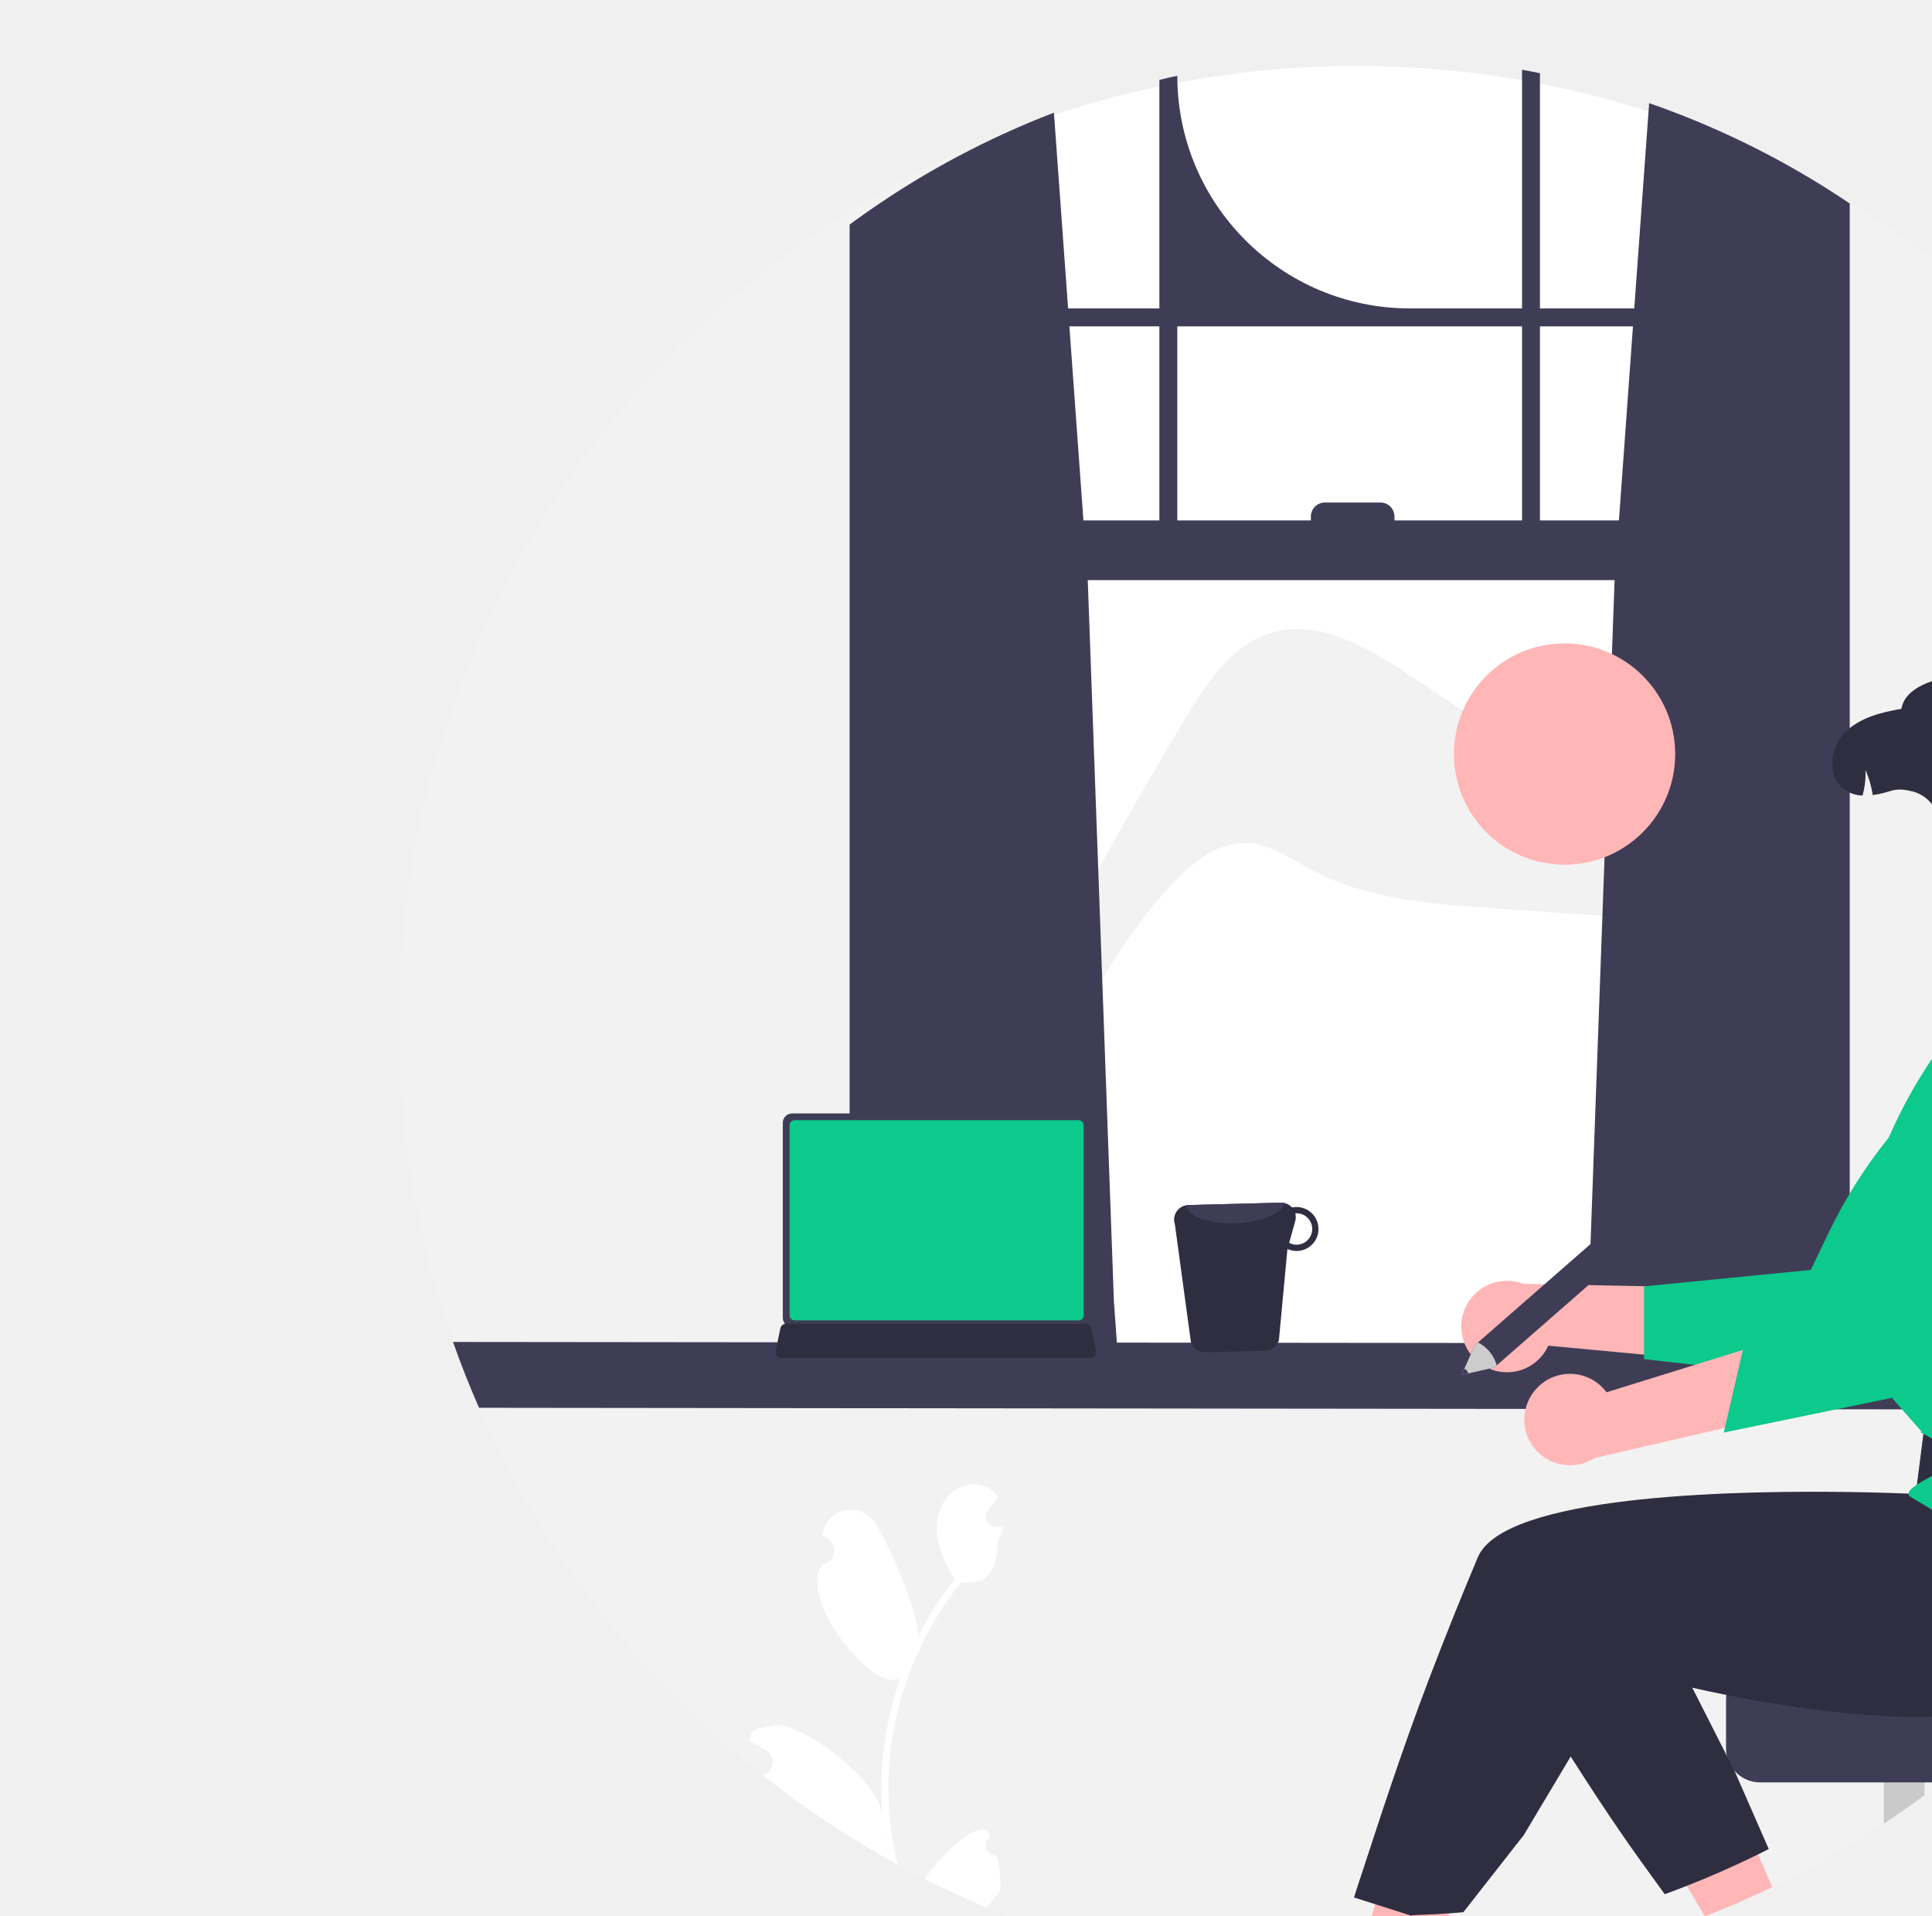
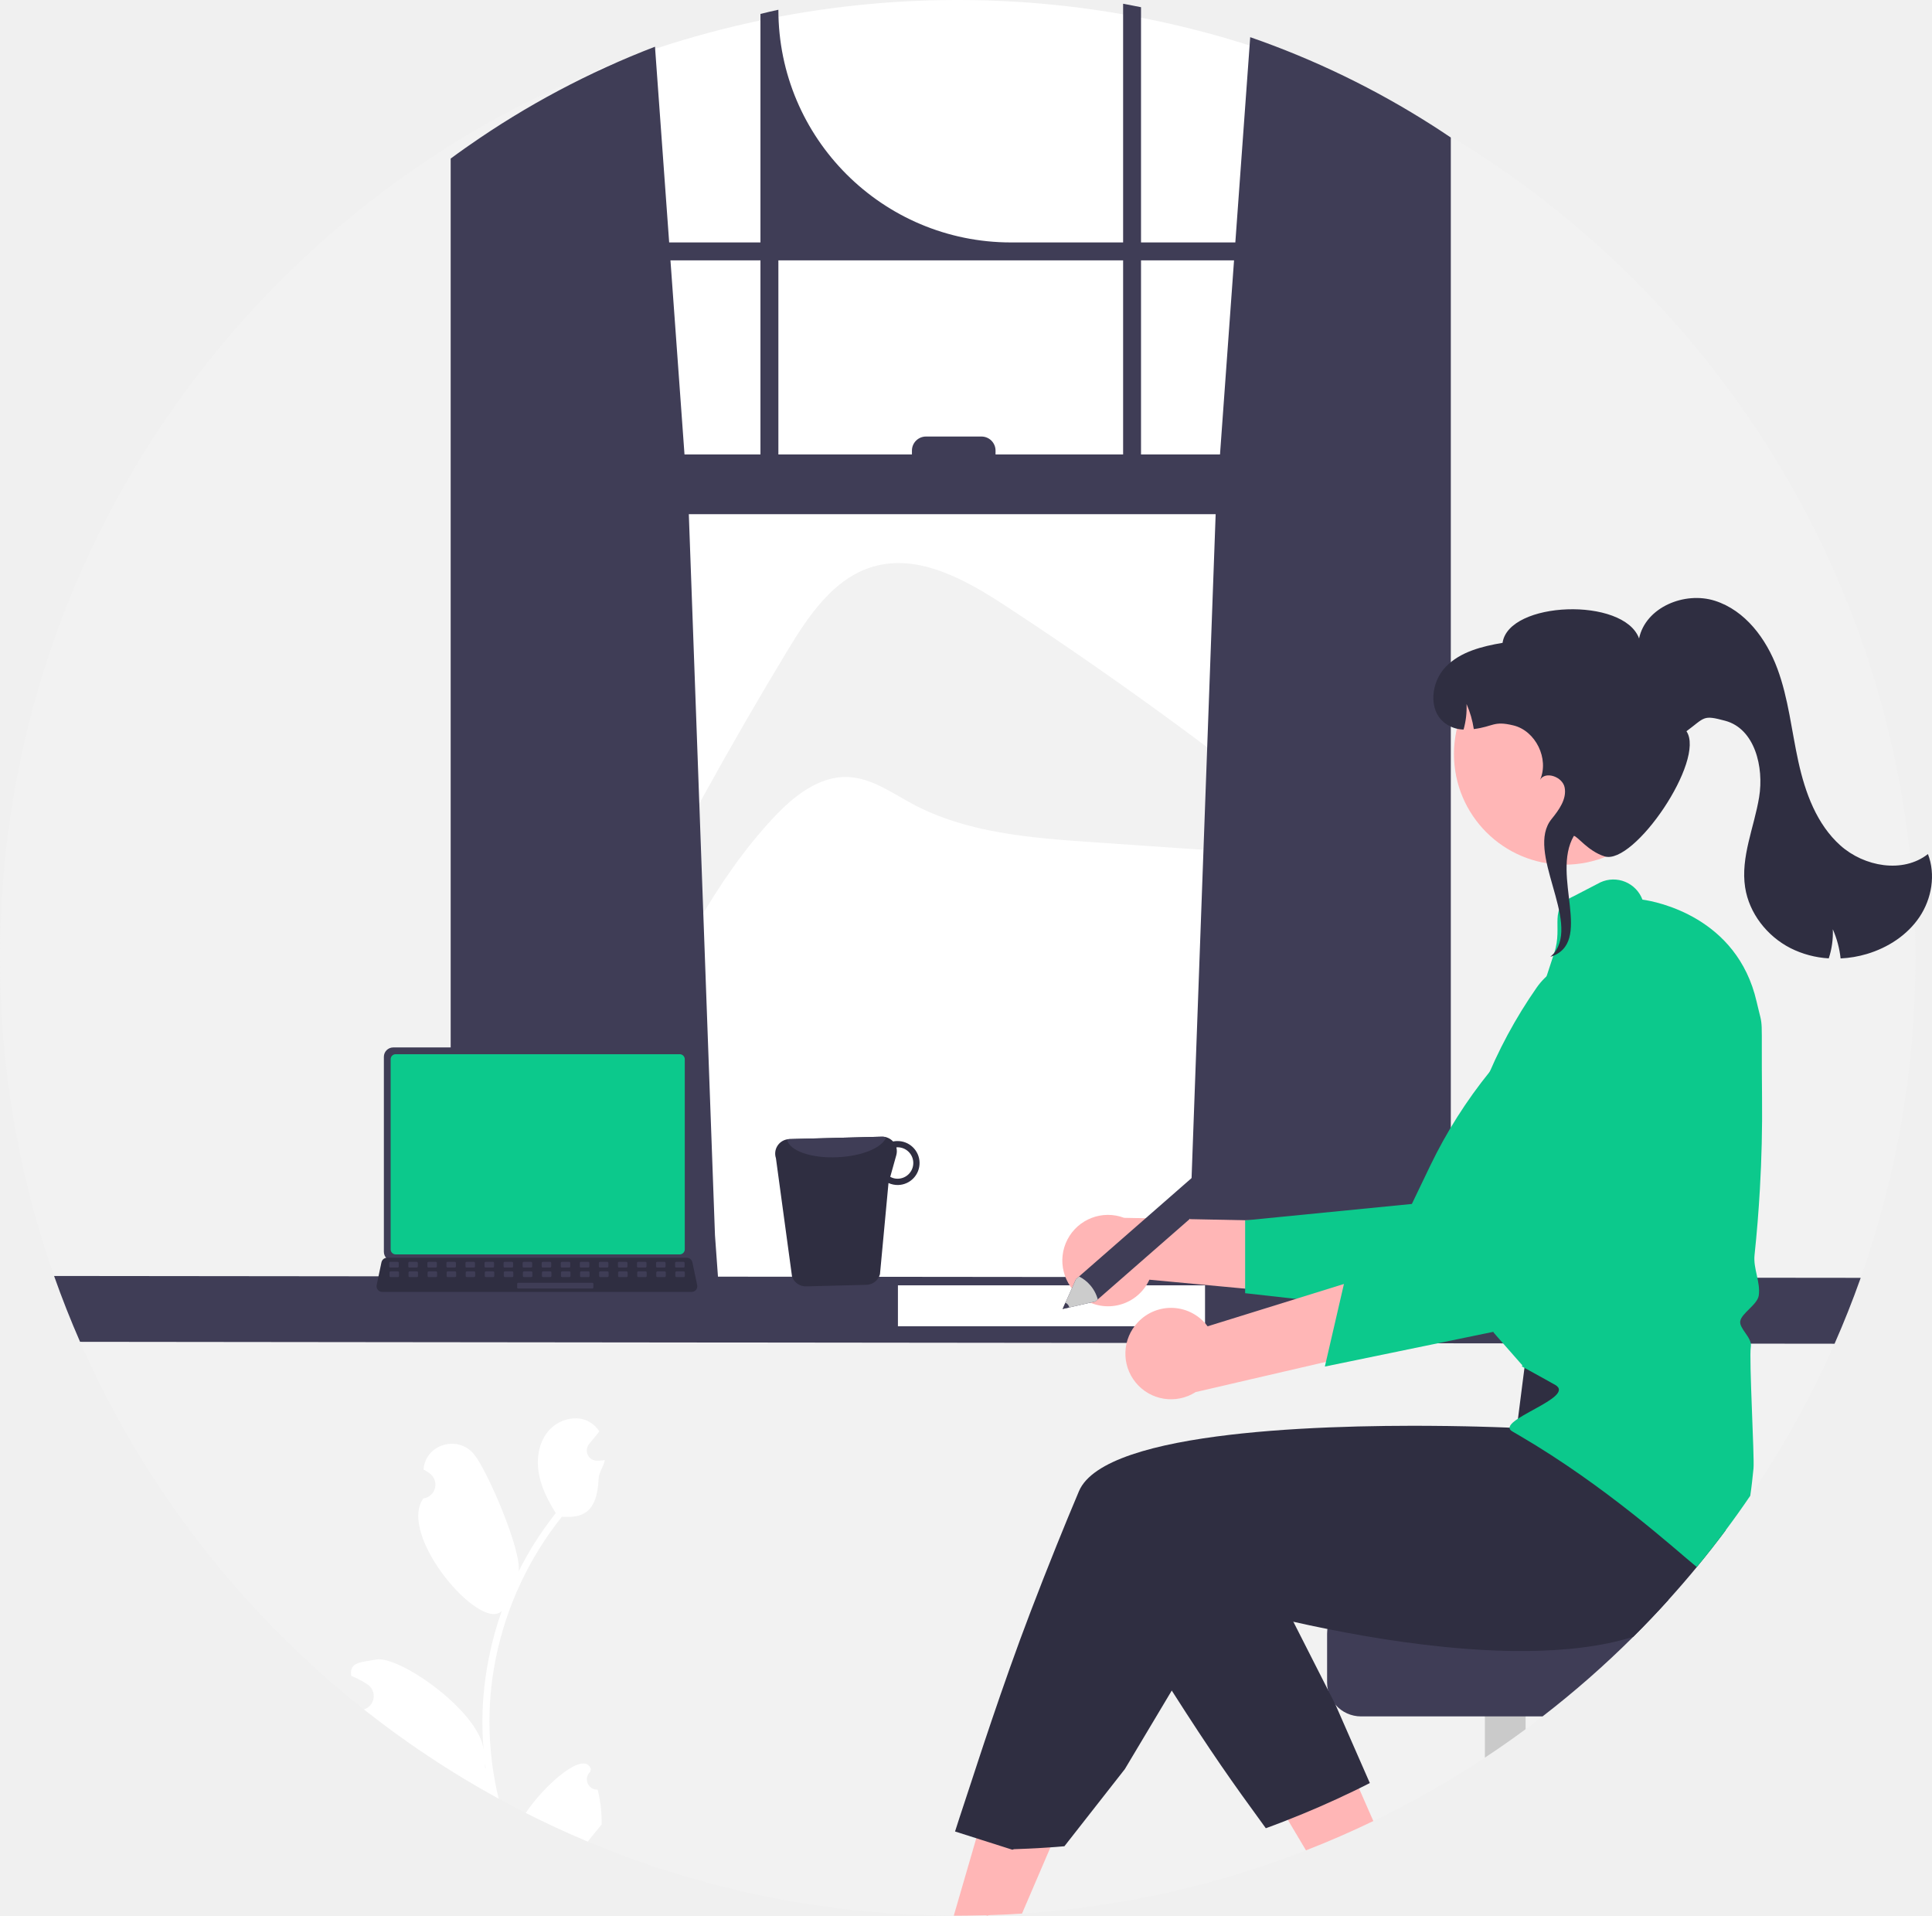
<svg xmlns="http://www.w3.org/2000/svg" width="849.273" height="842.002" data-name="Layer 1" viewBox="0 0 849.273 842.002">
-   <path fill="#f2f2f2" d="M1017.363,449.999a420.161,420.161,0,0,1-24.07,140.65c-.01.03-.02.05-.03.08-.07.21-.14.4-.22.61v.01q-5.115,14.37-11.24,28.26a420.754,420.754,0,0,1-37.06,66.82q-5.22,7.71-10.81,15.17-6.15,8.25-12.69,16.17-6.03,7.305-12.38,14.33-7.545,8.37-15.54,16.31a421.161,421.161,0,0,1-39.88,35q-3.69,2.865-7.46,5.63-8.775,6.48-17.9,12.5a417.437,417.437,0,0,1-41.57,24.16c-2.47,1.26-4.96,2.5-7.46,3.7q-14.505,7.005-29.6,12.89c-2.87,1.13-5.75,2.22-8.66,3.27-.49.19-.98.37-1.48.54a418.305,418.305,0,0,1-107.06,23.38q-3.81.345-7.63.58-4.05.285-8.11.46c-2.14.11-4.27.19-6.42.25-.44.02-.89.04-1.33.04q-4.335.135-8.7.17c-1.23.01-2.46.02-3.7.02-.58,0-1.16,0-1.74-.01q-12.585-.045-24.98-.82c-.17-.01-.34-.03-.51-.03-2.96-.2-5.91-.41-8.85-.67q-15.705-1.32-31.07-3.8-3.54-.555-7.06-1.2-15.285-2.7-30.17-6.51-4.425-1.125-8.8-2.35a416.975,416.975,0,0,1-49.47-17.18q-13.875-5.82-27.23-12.58-6.015-3.045-11.91-6.28c-1.07-.58-2.13-1.17-3.19-1.76q-11.61-6.48-22.74-13.66-9.12-5.865-17.9-12.2c-.72-.5-1.43-1.02-2.14-1.54q-6.735-4.905-13.25-10.06-14.175-11.235-27.34-23.61-9.105-8.55-17.68-17.64a421.7,421.7,0,0,1-79.77-120.33q-6.21-14.175-11.4-28.87a.185.185,0,0,1-.02-.07,420.346,420.346,0,0,1-23.78-139.83c0-176.76,108.94-328.08,263.34-390.48a422.118,422.118,0,0,1,344,12.87C921.743,141.119,1017.363,284.399,1017.363,449.999Z" />
-   <path fill="#fff" d="M782.703,72.389v532.01h-344v-544.88a422.118,422.118,0,0,1,344,12.87Z" />
-   <path fill="#f2f2f2" d="M521.485,314.998c9.332-15.434,20.39-31.913,37.707-36.953,20.055-5.836,40.656,5.758,58.131,17.199A1693.946,1693.946,0,0,1,768.074,406.315l-.053.599q-56.246-3.879-112.492-7.758c-27.092-1.868-55.115-3.994-79.056-16.811-9.085-4.863-17.941-11.36-28.236-11.812-12.79-.562-23.943,8.371-32.707,17.703C463.686,443.443,448.683,527.867,390.52,576.37A1845.847,1845.847,0,0,1,521.485,314.998Z" />
-   <path fill="#3f3d56" d="M807.865,85.958c-.87-.58-1.75-1.13-2.62-1.69a380.241,380.241,0,0,0-80.31-38.93l-6.54,90.22h-41.46v-103.39c-2.61-.54-5.24-1.05-7.87-1.53v104.92H619.795A102.27,102.27,0,0,1,517.525,33.288v-0c-2.64.57-5.26,1.18-7.88,1.83v100.44h-40.13l-6.23-86.03a380.858,380.858,0,0,0-81.94,43.53c-.44.3-.88.61-1.31.91-2.21,1.55-4.39,3.13-6.56,4.73v502.19h118.27l-2.09-28.95-11.5-316.95h231.59l-11.5,316.95-2.09,28.95h116.96v-511.45Q810.505,87.668,807.865,85.958Zm-298.22,142.78h-33.39l-6.17-85.3h39.56Zm159.42,0H612.985v-1.69a6.18,6.18,0,0,0-6.19-6.18h-24.38a6.178,6.178,0,0,0-6.18,6.18v1.69h-58.71v-85.3h151.54Zm7.87,0v-85.3h40.89l-6.17,85.3Z" />
-   <path fill="#3f3d56" d="M993.294,590.647c-.01.03-.02.05-.03.08-.07.21-.14.4-.22.61v.01q-5.115,14.37-11.24,28.26l-771.24-.84q-6.21-14.175-11.4-28.87a.185.185,0,0,1-.02-.07Z" />
-   <path fill="#fff" d="M391.373,770.209q.72-6.345,1.99-12.61a146.201,146.201,0,0,1,28.98-61.94c8.25.46,15.48-.8,16.17-16.78.13-2.84,2.24-5.31,2.7-8.11-.78.11-1.59.17-2.37.22-.25.01-.51.03-.75.04h-.09a4.489,4.489,0,0,1-3.69-7.32c.34-.41.68-.83,1.02-1.25.51-.65,1.04-1.28,1.56-1.92.06-.07.11-.13.17-.2.59-.73,1.18-1.46,1.78-2.19a13.005,13.005,0,0,0-4.26-4.12c-5.95-3.49-14.16-1.07-18.46,4.31-4.31,5.38-5.13,12.94-3.63,19.66,1.28,5.76,4.07,11.04,7.2,16.06-.32.41-.66.81-.98,1.23a147.304,147.304,0,0,0-15.35,24.32c1.22-9.53-13.69-43.93-19.46-51.22-6.93-8.75-21.13-4.93-22.35,6.17-.01.1-.03.21-.04.32.86.48,1.7.99,2.52,1.54a6.149,6.149,0,0,1-2.48,11.19l-.13.02c-11.46,16.37,25.29,58.98,34.5,49.42a145.105,145.105,0,0,0-5.53,19.94,147.475,147.475,0,0,0-2.56,18.09,142.314,142.314,0,0,0,.11,22.99,2.51,2.51,0,0,1-.04-.27c-2.05-16.66-37.12-41.43-47.36-39.37-5.9,1.19-11.71.92-10.81,6.87.01.1.03.19.04.29a39.404,39.404,0,0,1,4.63,2.23c.86.48,1.7,1,2.52,1.54a6.157,6.157,0,0,1-1.57,10.99q6.525,5.145,13.25,10.06c.71.52,1.42,1.04,2.14,1.54q8.775,6.33,17.9,12.2,11.13,7.17,22.74,13.66c1.06.59,2.12,1.18,3.19,1.76a143.529,143.529,0,0,1-4.06-33.81A139.723,139.723,0,0,1,391.373,770.209Zm5.47-35.73.02-.03a.076.076,0,0,1-.02.05Zm-7.97,71.91-.31-.69c.01-.51.01-1.01,0-1.53,0-.14-.03-.28-.03-.42.12.89.22,1.78.35,2.67Zm45.93,1.36c.11-.46.2-.78.31-1.24-.04-.1-.08-.2-.12-.29-3.33-7.93-20.91,8.06-28.51,19.63q13.35,6.75,27.23,12.58c.62-.78,1.26-1.55,1.89-2.33.06-.07.11-.13.16-.2,1.36-1.68,2.73-3.34,4.08-5.02.01-.33.01-.66.01-.98a60.25,60.25,0,0,0-1.76-14.29A4.536,4.536,0,0,1,434.803,807.749Z" />
-   <path fill="#ffb6b6" d="M651.121,599.624a19.952,19.952,0,0,0,29.487-8.157l70.595,6.603-17.331-32.514L669.49,564.271a20.06,20.06,0,0,0-18.369,35.353Z" />
-   <path fill="#0cc98c" d="M722.703,597.399l97.69,10.952.337-.431c.644-.823,64.566-82.646,75.305-102.124a58.89,58.89,0,0,0,6.82-38.571l-.073-.324-.254-.215a29.885,29.885,0,0,0-37.369-.819,211.683,211.683,0,0,0-61.088,75.483l-8.08,16.821-73.288,7.228Z" />
-   <path fill="#ffb6b6" d="M643.446,826.241l-18.82,43.82q-4.05.285-8.11.46c-2.14.11-4.27.19-6.42.25l-.73.23-.6-.19q-4.335.135-8.7.17c-1.23.01-2.46.02-3.7.02-.58,0-1.16,0-1.74-.01l1.25-4.28,1.47-5.07,5.84-20.08,8.43-28.99,12.54,5.38Z" />
-   <path fill="#ffb6b6" d="M779.056,829.401q-14.505,7.005-29.6,12.89l-9.84-16.55,31.72-13.93Z" />
-   <path fill="#cacaca" d="M845.986,754.181v34.86q-8.775,6.48-17.9,12.5v-47.36Z" />
-   <path fill="#3f3d56" d="M908.866,732.101q-7.545,8.37-15.54,16.31a421.168,421.168,0,0,1-39.88,35h-79.8a14.879,14.879,0,0,1-11.19-5.07l-.01-.03a14.727,14.727,0,0,1-3.36-6.6l-.01-.02a15.302,15.302,0,0,1-.34-3.2v-21.47a14.93,14.93,0,0,1,14.91-14.92Z" />
-   <path fill="#2f2e41" d="M941.746,648.301l-8.65,37.06a77.902,77.902,0,0,1,.84,16.24q-6.15,8.25-12.69,16.17-6.03,7.305-12.38,14.33-7.545,8.37-15.54,16.31c-13.88,4.36-30.24,6.14-47.34,6.26-5.9.05-11.89-.11-17.9-.43-24.37-1.28-49.02-5.19-69.21-9.25-5.34-1.06-10.36-2.14-14.98-3.19-8.75-1.97-16.07-3.81-21.37-5.21-5.97-1.56-9.37-2.57-9.37-2.57l-22.71,38.03-20.62,34.52-26.57,33.91q-3.81.345-7.63.58-4.05.285-8.11.46c-2.14.11-4.27.19-6.42.25l-.73.23-.6-.19-9.64-3.07-3.25-1.03-11.69-3.72s2.61-8.22,7.18-21.93c1.68-5.03,13.58-42.22,26.03-74.69,3.69-9.64,7.51-19.42,11.44-29.15,3.22-7.99,6.5-15.95,9.82-23.8,5.77-13.61,33.65-20.95,66.48-24.8,1.67-.19,3.35-.38,5.04-.56,16.73-1.76,34.48-2.67,51.08-3.09,8.31-.21,16.33-.29,23.79-.3q3.615,0,7.03.02h.01c6.15.03,11.81.12,16.79.22.97.02,1.91.05,2.83.07h.01c.62.01,1.23.03,1.83.04,10.89.28,17.57.62,17.57.62l2.59-20.32.53-4.1.5-3.9v-.01l.06-.49.41-.01,7.2-.14,60.52-1.18,25.778-1.092Z" />
-   <path fill="#2f2e41" d="M777.516,812.701c-2.47,1.26-4.96,2.5-7.46,3.7q-14.505,7.005-29.6,12.89c-2.87,1.13-5.75,2.22-8.66,3.27-.32-.45-.65-.9-.98-1.35-13.88-19.05-22.52-31.19-40.37-59.16-7.47-11.7-14.98-23.9-22.27-36.36l52.78-24.64,5.92-2.76,17.02,33.51,15.18,29.89,3.38,6.65Z" />
+   <path fill="#f2f2f2" d="M1017.363,449.999a420.161,420.161,0,0,1-24.07,140.65c-.01.03-.02.05-.03.08-.07.21-.14.4-.22.61v.01q-5.115,14.37-11.24,28.26a420.754,420.754,0,0,1-37.06,66.82q-5.22,7.71-10.81,15.17-6.15,8.25-12.69,16.17-6.03,7.305-12.38,14.33-7.545,8.37-15.54,16.31a421.161,421.161,0,0,1-39.88,35q-3.69,2.865-7.46,5.63-8.775,6.48-17.9,12.5a417.437,417.437,0,0,1-41.57,24.16c-2.47,1.26-4.96,2.5-7.46,3.7q-14.505,7.005-29.6,12.89c-2.87,1.13-5.75,2.22-8.66,3.27-.49.19-.98.37-1.48.54a418.305,418.305,0,0,1-107.06,23.38q-3.81.345-7.63.58-4.05.285-8.11.46c-2.14.11-4.27.19-6.42.25-.44.02-.89.04-1.33.04q-4.335.135-8.7.17c-1.23.01-2.46.02-3.7.02-.58,0-1.16,0-1.74-.01q-12.585-.045-24.98-.82c-.17-.01-.34-.03-.51-.03-2.96-.2-5.91-.41-8.85-.67q-15.705-1.32-31.07-3.8-3.54-.555-7.06-1.2-15.285-2.7-30.17-6.51-4.425-1.125-8.8-2.35a416.975,416.975,0,0,1-49.47-17.18q-13.875-5.82-27.23-12.58-6.015-3.045-11.91-6.28c-1.07-.58-2.13-1.17-3.19-1.76q-11.61-6.48-22.74-13.66-9.12-5.865-17.9-12.2c-.72-.5-1.43-1.02-2.14-1.54q-6.735-4.905-13.25-10.06-14.175-11.235-27.34-23.61-9.105-8.55-17.68-17.64a421.7,421.7,0,0,1-79.77-120.33q-6.21-14.175-11.4-28.87a.185.185,0,0,1-.02-.07,420.346,420.346,0,0,1-23.78-139.83c0-176.76,108.94-328.08,263.34-390.48a422.118,422.118,0,0,1,344,12.87C921.743,141.119,1017.363,284.399,1017.363,449.999Z" transform="translate(-175.3633 -28.9988)" />
+   <path fill="#fff" d="M782.703,72.389v532.01h-344v-544.88a422.118,422.118,0,0,1,344,12.87Z" transform="translate(-175.3633 -28.9988)" />
+   <path fill="#f2f2f2" d="M521.485,314.998c9.332-15.434,20.39-31.913,37.707-36.953,20.055-5.836,40.656,5.758,58.131,17.199A1693.946,1693.946,0,0,1,768.074,406.315l-.053.599q-56.246-3.879-112.492-7.758c-27.092-1.868-55.115-3.994-79.056-16.811-9.085-4.863-17.941-11.36-28.236-11.812-12.79-.562-23.943,8.371-32.707,17.703C463.686,443.443,448.683,527.867,390.52,576.37A1845.847,1845.847,0,0,1,521.485,314.998Z" transform="translate(-175.3633 -28.9988)" />
+   <path fill="#3f3d56" d="M807.865,85.958c-.87-.58-1.75-1.13-2.62-1.69a380.241,380.241,0,0,0-80.31-38.93l-6.54,90.22h-41.46v-103.39c-2.61-.54-5.24-1.05-7.87-1.53v104.92H619.795A102.27,102.27,0,0,1,517.525,33.288v-0c-2.64.57-5.26,1.18-7.88,1.83v100.44h-40.13l-6.23-86.03a380.858,380.858,0,0,0-81.94,43.53c-.44.3-.88.61-1.31.91-2.21,1.55-4.39,3.13-6.56,4.73v502.19h118.27l-2.09-28.95-11.5-316.95h231.59l-11.5,316.95-2.09,28.95h116.96v-511.45Q810.505,87.668,807.865,85.958Zm-298.22,142.78h-33.39l-6.17-85.3h39.56Zm159.42,0H612.985v-1.69a6.18,6.18,0,0,0-6.19-6.18h-24.38a6.178,6.178,0,0,0-6.18,6.18v1.69h-58.71v-85.3h151.54Zm7.87,0v-85.3h40.89l-6.17,85.3Z" transform="translate(-175.3633 -28.9988)" />
+   <path fill="#3f3d56" d="M993.294,590.647c-.01.03-.02.05-.03.08-.07.21-.14.4-.22.61v.01q-5.115,14.37-11.24,28.26l-771.24-.84q-6.21-14.175-11.4-28.87a.185.185,0,0,1-.02-.07Z" transform="translate(-175.3633 -28.9988)" />
+   <rect width="135" height="18" x="394.711" y="564.938" fill="#fff" />
+   <path fill="#fff" d="M391.373,770.209q.72-6.345,1.99-12.61a146.201,146.201,0,0,1,28.98-61.94c8.25.46,15.48-.8,16.17-16.78.13-2.84,2.24-5.31,2.7-8.11-.78.11-1.59.17-2.37.22-.25.01-.51.03-.75.04h-.09a4.489,4.489,0,0,1-3.69-7.32c.34-.41.68-.83,1.02-1.25.51-.65,1.04-1.28,1.56-1.92.06-.07.11-.13.17-.2.59-.73,1.18-1.46,1.78-2.19a13.005,13.005,0,0,0-4.26-4.12c-5.95-3.49-14.16-1.07-18.46,4.31-4.31,5.38-5.13,12.94-3.63,19.66,1.28,5.76,4.07,11.04,7.2,16.06-.32.41-.66.81-.98,1.23a147.304,147.304,0,0,0-15.35,24.32c1.22-9.53-13.69-43.93-19.46-51.22-6.93-8.75-21.13-4.93-22.35,6.17-.01.1-.03.21-.04.32.86.48,1.7.99,2.52,1.54a6.149,6.149,0,0,1-2.48,11.19l-.13.02c-11.46,16.37,25.29,58.98,34.5,49.42a145.105,145.105,0,0,0-5.53,19.94,147.475,147.475,0,0,0-2.56,18.09,142.314,142.314,0,0,0,.11,22.99,2.51,2.51,0,0,1-.04-.27c-2.05-16.66-37.12-41.43-47.36-39.37-5.9,1.19-11.71.92-10.81,6.87.01.1.03.19.04.29a39.404,39.404,0,0,1,4.63,2.23c.86.48,1.7,1,2.52,1.54a6.157,6.157,0,0,1-1.57,10.99q6.525,5.145,13.25,10.06c.71.52,1.42,1.04,2.14,1.54q8.775,6.33,17.9,12.2,11.13,7.17,22.74,13.66c1.06.59,2.12,1.18,3.19,1.76a143.529,143.529,0,0,1-4.06-33.81A139.723,139.723,0,0,1,391.373,770.209Zm5.47-35.73.02-.03a.076.076,0,0,1-.02.05Zm-7.97,71.91-.31-.69c.01-.51.01-1.01,0-1.53,0-.14-.03-.28-.03-.42.12.89.22,1.78.35,2.67Zm45.93,1.36c.11-.46.2-.78.31-1.24-.04-.1-.08-.2-.12-.29-3.33-7.93-20.91,8.06-28.51,19.63q13.35,6.75,27.23,12.58c.62-.78,1.26-1.55,1.89-2.33.06-.07.11-.13.16-.2,1.36-1.68,2.73-3.34,4.08-5.02.01-.33.01-.66.01-.98a60.25,60.25,0,0,0-1.76-14.29A4.536,4.536,0,0,1,434.803,807.749Z" transform="translate(-175.3633 -28.9988)" />
+   <path fill="#ffb6b6" d="M651.121,599.624a19.952,19.952,0,0,0,29.487-8.157l70.595,6.603-17.331-32.514L669.49,564.271a20.06,20.06,0,0,0-18.369,35.353Z" transform="translate(-175.3633 -28.9988)" />
+   <path fill="#0cc98c" d="M722.703,597.399l97.69,10.952.337-.431c.644-.823,64.566-82.646,75.305-102.124a58.89,58.89,0,0,0,6.82-38.571l-.073-.324-.254-.215a29.885,29.885,0,0,0-37.369-.819,211.683,211.683,0,0,0-61.088,75.483l-8.08,16.821-73.288,7.228Z" transform="translate(-175.3633 -28.9988)" />
+   <path fill="#ffb6b6" d="M643.446,826.241l-18.82,43.82q-4.05.285-8.11.46c-2.14.11-4.27.19-6.42.25l-.73.23-.6-.19q-4.335.135-8.7.17c-1.23.01-2.46.02-3.7.02-.58,0-1.16,0-1.74-.01l1.25-4.28,1.47-5.07,5.84-20.08,8.43-28.99,12.54,5.38Z" transform="translate(-175.3633 -28.9988)" />
+   <path fill="#ffb6b6" d="M779.056,829.401q-14.505,7.005-29.6,12.89l-9.84-16.55,31.72-13.93Z" transform="translate(-175.3633 -28.9988)" />
+   <path fill="#cacaca" d="M845.986,754.181v34.86q-8.775,6.48-17.9,12.5v-47.36Z" transform="translate(-175.3633 -28.9988)" />
+   <path fill="#3f3d56" d="M908.866,732.101q-7.545,8.37-15.54,16.31a421.168,421.168,0,0,1-39.88,35h-79.8a14.879,14.879,0,0,1-11.19-5.07l-.01-.03a14.727,14.727,0,0,1-3.36-6.6l-.01-.02a15.302,15.302,0,0,1-.34-3.2v-21.47a14.93,14.93,0,0,1,14.91-14.92Z" transform="translate(-175.3633 -28.9988)" />
+   <path fill="#2f2e41" d="M941.746,648.301l-8.65,37.06a77.902,77.902,0,0,1,.84,16.24q-6.15,8.25-12.69,16.17-6.03,7.305-12.38,14.33-7.545,8.37-15.54,16.31c-13.88,4.36-30.24,6.14-47.34,6.26-5.9.05-11.89-.11-17.9-.43-24.37-1.28-49.02-5.19-69.21-9.25-5.34-1.06-10.36-2.14-14.98-3.19-8.75-1.97-16.07-3.81-21.37-5.21-5.97-1.56-9.37-2.57-9.37-2.57l-22.71,38.03-20.62,34.52-26.57,33.91q-3.81.345-7.63.58-4.05.285-8.11.46c-2.14.11-4.27.19-6.42.25l-.73.23-.6-.19-9.64-3.07-3.25-1.03-11.69-3.72s2.61-8.22,7.18-21.93c1.68-5.03,13.58-42.22,26.03-74.69,3.69-9.64,7.51-19.42,11.44-29.15,3.22-7.99,6.5-15.95,9.82-23.8,5.77-13.61,33.65-20.95,66.48-24.8,1.67-.19,3.35-.38,5.04-.56,16.73-1.76,34.48-2.67,51.08-3.09,8.31-.21,16.33-.29,23.79-.3q3.615,0,7.03.02h.01c6.15.03,11.81.12,16.79.22.97.02,1.91.05,2.83.07h.01c.62.01,1.23.03,1.83.04,10.89.28,17.57.62,17.57.62l2.59-20.32.53-4.1.5-3.9v-.01l.06-.49.41-.01,7.2-.14,60.52-1.18,25.778-1.092Z" transform="translate(-175.3633 -28.9988)" />
+   <path fill="#2f2e41" d="M777.516,812.701c-2.47,1.26-4.96,2.5-7.46,3.7q-14.505,7.005-29.6,12.89c-2.87,1.13-5.75,2.22-8.66,3.27-.32-.45-.65-.9-.98-1.35-13.88-19.05-22.52-31.19-40.37-59.16-7.47-11.7-14.98-23.9-22.27-36.36l52.78-24.64,5.92-2.76,17.02,33.51,15.18,29.89,3.38,6.65Z" transform="translate(-175.3633 -28.9988)" />
  <circle cx="687.764" cy="331.428" r="48.625" fill="#ffb6b6" />
-   <path fill="#0cc98c" d="M949.926,511.571c-.4-40.16.78-28.53-2.4-42.36-8.54-37.18-43.99-43.96-50.17-44.8a13.645,13.645,0,0,0-18.45-7.61l-11.831,6.135c-11.47,5.25-4.509,12.835-8.469,24.805l-4.16,12.7-34.09,94.23,6.9,35.85.01.02,4.65,24.15,13.788,15.708-.258-2.508-.31.48-.01.01-.8,1.19c1.11.61,2.21,1.21,3.29,1.81q4.2,2.31,8.19,4.53c.64.36,1.27.71,1.9,1.07h.01c.4.22.8.44,1.19.66,9.98,5.58-26.96,15.74-18.75,20.51,1.14.66,2.27,1.32,3.38,1.97,37.8,22.11,67.96,49.65,77.71,57.65q6.54-7.92,12.69-16.17,5.58-7.455,10.81-15.17c.61-4.02,1.02-8.04,1.42-11.98.48-4.74-2.02-48.65-1.18-53.48.37-2.14-1.05-4.17-2.42-6.13-1.27-1.83-2.47-3.55-2.22-5.17.26-1.67,2.1-3.49,3.89-5.26,1.95-1.94,3.97-3.94,4.26-6.05.8-5.88-2.49-11.78-1.87-17.7q1.53-14.445,2.35-28.98Q950.131,531.611,949.926,511.571Z" />
-   <path fill="#ffb6b6" d="M675.661,610.061a19.952,19.952,0,0,1,30.535,1.895l67.712-21.031-10.247,35.391-62.729,14.546a20.06,20.06,0,0,1-25.271-30.801Z" />
-   <path fill="#0cc98c" d="M757.751,629.64l125.682-25.912-32.618,8.079c.37-.978,37.029-98.122,41.482-119.914a58.89,58.89,0,0,0-4.974-38.852l-.166-.288-.307-.13a29.885,29.885,0,0,0-35.918,10.344,211.683,211.683,0,0,0-35.842,90.249l-2.705,18.464-44.312,13.256Z" />
-   <path fill="#2f2e41" d="M523.526,590.069a6.416,6.416,0,0,0,6.183,4.331l26.492-.682a6.328,6.328,0,0,0,5.981-4.657l3.749-40.087a9.794,9.794,0,0,0,4.238.871,9.661,9.661,0,0,0-.485-19.317,8.185,8.185,0,0,0-1.736.181,6.548,6.548,0,0,0-4.874-2.103l-40.751,1.052a5.853,5.853,0,0,0-1.005.125,6.365,6.365,0,0,0-4.873,8.265ZM566.699,546.252l2.668-9.553a6.506,6.506,0,0,0,.02-3.375c.129-0.0.244-.062.373-.062a6.91,6.91,0,0,1,.324,13.817A6.505,6.505,0,0,1,566.699,546.252Z" />
-   <path fill="#3f3d56" d="M521.317,529.783c.868,4.964,10.629,8.454,22.366,7.847,10.793-.497,19.617-4.287,21.234-8.778a6.025,6.025,0,0,0-1.844-.246l-40.751,1.052A5.853,5.853,0,0,0,521.317,529.783Z" />
-   <path fill="#3f3d56" d="M344.106,493.493v85.704a4.122,4.122,0,0,0,4.119,4.119H475.23a4.122,4.122,0,0,0,4.119-4.119v-85.704a4.124,4.124,0,0,0-4.119-4.115H348.225A4.124,4.124,0,0,0,344.106,493.493Z" />
-   <path fill="#0cc98c" d="M347.086,494.559v83.58a2.205,2.205,0,0,0,2.201,2.201H474.172a2.205,2.205,0,0,0,2.201-2.201V494.559a2.206,2.206,0,0,0-2.201-2.206H349.287A2.206,2.206,0,0,0,347.086,494.559Z" />
-   <path fill="#2f2e41" d="M341.45,595.911a2.47,2.47,0,0,0,1.943.93H479.385a2.502,2.502,0,0,0,2.446-3.016l-2.111-10.027a2.507,2.507,0,0,0-1.558-1.818,2.425,2.425,0,0,0-.888-.168H345.496a2.425,2.425,0,0,0-.888.168,2.507,2.507,0,0,0-1.558,1.818l-2.111,10.027A2.5,2.5,0,0,0,341.45,595.911Z" />
-   <path fill="#3f3d56" d="M648.323,591.251l56.84-49.694c2.703-2.363-2.451,4.677-.088,7.38s11.348.045,8.645,2.407l-56.84,49.694-14.394,3.287Z" />
-   <path fill="#ccc" d="M648.323,591.251l1.378-1.204a15.763,15.763,0,0,1,4.83,3.747,15.929,15.929,0,0,1,3.395,6.33l-1.046.915-11.472,2.618-2.922.669,1.218-2.739Z" />
-   <path fill="#3f3d56" d="M643.703,601.586a2.978,2.978,0,0,1,1.704,2.07l-2.922.669Z" />
-   <path fill="#2f2e41" d="M1019.183,431.979c-5.36,8.02-13.94,13.57-23.18,16.32a48.487,48.487,0,0,1-11.54,1.96,43.632,43.632,0,0,0-3.43-12.82,36.022,36.022,0,0,1-1.78,12.79,42.868,42.868,0,0,1-16.87-4.52c-10.25-5.25-18.14-15.29-19.89-26.68-2.06-13.3,3.97-26.36,6.15-39.64,2.19-13.28-1.92-30.1-14.92-33.59-9.9-2.66-8.79-1.51-17.02,4.6,8.561,12.658-23.06,59.045-36,55-7.316-2.287-12-9-13.51-9-10.17,17.52,8.98,47.04-10.32,53.17l1.59-1.59c11.65-14.33-12.7-44.66-1.05-58.99,3.25-4.01,6.71-8.76,5.75-13.83-.91-4.82-8.56-7.37-10.8-3.41,4.03-9.23-1.92-21.55-11.77-23.92-8.75-2.11-8.59.49-17.37,1.62a43.573,43.573,0,0,0-3.19-11.01,35.725,35.725,0,0,1-1.31,11.22,14.088,14.088,0,0,1-8.52-3.08c-7.16-5.77-5.71-17.89.68-24.5,6.4-6.61,15.91-8.99,24.98-10.53,2.637-18.361,53.295-20.276,60.01-1.93,2.86-13.7,20.01-20.81,33.34-16.56s22.58,16.7,27.45,29.82c4.87,13.11,6.23,27.22,9.23,40.88s8.07,27.57,18.51,36.88c10.44,9.3,27.45,12.38,38.45,3.74C1026.323,413.379,1024.533,423.949,1019.183,431.979Z" />
+   <path fill="#0cc98c" d="M949.926,511.571c-.4-40.16.78-28.53-2.4-42.36-8.54-37.18-43.99-43.96-50.17-44.8a13.645,13.645,0,0,0-18.45-7.61l-11.831,6.135c-11.47,5.25-4.509,12.835-8.469,24.805l-4.16,12.7-34.09,94.23,6.9,35.85.01.02,4.65,24.15,13.788,15.708-.258-2.508-.31.48-.01.01-.8,1.19c1.11.61,2.21,1.21,3.29,1.81q4.2,2.31,8.19,4.53c.64.36,1.27.71,1.9,1.07h.01c.4.22.8.44,1.19.66,9.98,5.58-26.96,15.74-18.75,20.51,1.14.66,2.27,1.32,3.38,1.97,37.8,22.11,67.96,49.65,77.71,57.65q6.54-7.92,12.69-16.17,5.58-7.455,10.81-15.17c.61-4.02,1.02-8.04,1.42-11.98.48-4.74-2.02-48.65-1.18-53.48.37-2.14-1.05-4.17-2.42-6.13-1.27-1.83-2.47-3.55-2.22-5.17.26-1.67,2.1-3.49,3.89-5.26,1.95-1.94,3.97-3.94,4.26-6.05.8-5.88-2.49-11.78-1.87-17.7q1.53-14.445,2.35-28.98Q950.131,531.611,949.926,511.571Z" transform="translate(-175.3633 -28.9988)" />
+   <path fill="#ffb6b6" d="M675.661,610.061a19.952,19.952,0,0,1,30.535,1.895l67.712-21.031-10.247,35.391-62.729,14.546a20.06,20.06,0,0,1-25.271-30.801Z" transform="translate(-175.3633 -28.9988)" />
+   <path fill="#0cc98c" d="M757.751,629.64l125.682-25.912-32.618,8.079c.37-.978,37.029-98.122,41.482-119.914a58.89,58.89,0,0,0-4.974-38.852l-.166-.288-.307-.13a29.885,29.885,0,0,0-35.918,10.344,211.683,211.683,0,0,0-35.842,90.249l-2.705,18.464-44.312,13.256Z" transform="translate(-175.3633 -28.9988)" />
+   <path fill="#2f2e41" d="M523.526,590.069a6.416,6.416,0,0,0,6.183,4.331l26.492-.682a6.328,6.328,0,0,0,5.981-4.657l3.749-40.087a9.794,9.794,0,0,0,4.238.871,9.661,9.661,0,0,0-.485-19.317,8.185,8.185,0,0,0-1.736.181,6.548,6.548,0,0,0-4.874-2.103l-40.751,1.052a5.853,5.853,0,0,0-1.005.125,6.365,6.365,0,0,0-4.873,8.265ZM566.699,546.252l2.668-9.553a6.506,6.506,0,0,0,.02-3.375c.129-0.0.244-.062.373-.062a6.91,6.91,0,0,1,.324,13.817A6.505,6.505,0,0,1,566.699,546.252Z" transform="translate(-175.3633 -28.9988)" />
+   <path fill="#3f3d56" d="M521.317,529.783c.868,4.964,10.629,8.454,22.366,7.847,10.793-.497,19.617-4.287,21.234-8.778a6.025,6.025,0,0,0-1.844-.246l-40.751,1.052A5.853,5.853,0,0,0,521.317,529.783Z" transform="translate(-175.3633 -28.9988)" />
+   <path fill="#3f3d56" d="M344.106,493.493v85.704a4.122,4.122,0,0,0,4.119,4.119H475.23a4.122,4.122,0,0,0,4.119-4.119v-85.704a4.124,4.124,0,0,0-4.119-4.115H348.225A4.124,4.124,0,0,0,344.106,493.493Z" transform="translate(-175.3633 -28.9988)" />
+   <path fill="#0cc98c" d="M347.086,494.559v83.58a2.205,2.205,0,0,0,2.201,2.201H474.172a2.205,2.205,0,0,0,2.201-2.201V494.559a2.206,2.206,0,0,0-2.201-2.206H349.287A2.206,2.206,0,0,0,347.086,494.559Z" transform="translate(-175.3633 -28.9988)" />
+   <path fill="#2f2e41" d="M341.45,595.911a2.47,2.47,0,0,0,1.943.93H479.385a2.502,2.502,0,0,0,2.446-3.016l-2.111-10.027a2.507,2.507,0,0,0-1.558-1.818,2.425,2.425,0,0,0-.888-.168H345.496a2.425,2.425,0,0,0-.888.168,2.507,2.507,0,0,0-1.558,1.818l-2.111,10.027A2.5,2.5,0,0,0,341.45,595.911Z" transform="translate(-175.3633 -28.9988)" />
+   <rect width="4.188" height="2.513" x="472.12" y="583.619" fill="#3f3d56" rx=".488" transform="translate(773.0651 1140.752) rotate(-180)" />
+   <rect width="4.188" height="2.513" x="463.743" y="583.619" fill="#3f3d56" rx=".488" transform="translate(756.3111 1140.752) rotate(-180)" />
+   <rect width="4.188" height="2.513" x="455.366" y="583.619" fill="#3f3d56" rx=".488" transform="translate(739.5571 1140.752) rotate(-180)" />
+   <rect width="4.188" height="2.513" x="446.989" y="583.619" fill="#3f3d56" rx=".488" transform="translate(722.8032 1140.752) rotate(-180)" />
+   <rect width="4.188" height="2.513" x="438.612" y="583.619" fill="#3f3d56" rx=".488" transform="translate(706.0492 1140.752) rotate(-180)" />
+   <rect width="4.188" height="2.513" x="430.235" y="583.619" fill="#3f3d56" rx=".488" transform="translate(689.2952 1140.752) rotate(-180)" />
+   <rect width="4.188" height="2.513" x="421.858" y="583.619" fill="#3f3d56" rx=".488" transform="translate(672.5413 1140.752) rotate(-180)" />
+   <rect width="4.188" height="2.513" x="413.481" y="583.619" fill="#3f3d56" rx=".488" transform="translate(655.7873 1140.752) rotate(-180)" />
+   <rect width="4.188" height="2.513" x="405.104" y="583.619" fill="#3f3d56" rx=".488" transform="translate(639.0333 1140.752) rotate(-180)" />
+   <rect width="4.188" height="2.513" x="396.727" y="583.619" fill="#3f3d56" rx=".488" transform="translate(622.2794 1140.752) rotate(-180)" />
+   <rect width="4.188" height="2.513" x="388.35" y="583.619" fill="#3f3d56" rx=".488" transform="translate(605.5254 1140.752) rotate(-180)" />
+   <rect width="4.188" height="2.513" x="379.973" y="583.619" fill="#3f3d56" rx=".488" transform="translate(588.7714 1140.752) rotate(-180)" />
+   <rect width="4.188" height="2.513" x="371.596" y="583.619" fill="#3f3d56" rx=".488" transform="translate(572.0175 1140.752) rotate(-180)" />
+   <rect width="4.188" height="2.513" x="363.219" y="583.619" fill="#3f3d56" rx=".488" transform="translate(555.2635 1140.752) rotate(-180)" />
+   <rect width="4.188" height="2.513" x="354.842" y="583.619" fill="#3f3d56" rx=".488" transform="translate(538.5096 1140.752) rotate(-180)" />
+   <rect width="4.188" height="2.513" x="346.465" y="583.619" fill="#3f3d56" rx=".488" transform="translate(521.7556 1140.752) rotate(-180)" />
+   <rect width="4.188" height="2.513" x="472.219" y="587.807" fill="#3f3d56" rx=".488" transform="translate(773.263 1149.129) rotate(-180)" />
+   <rect width="4.188" height="2.513" x="463.842" y="587.807" fill="#3f3d56" rx=".488" transform="translate(756.5091 1149.129) rotate(-180)" />
+   <rect width="4.188" height="2.513" x="455.465" y="587.807" fill="#3f3d56" rx=".488" transform="translate(739.7551 1149.129) rotate(-180)" />
+   <rect width="4.188" height="2.513" x="447.088" y="587.807" fill="#3f3d56" rx=".488" transform="translate(723.0011 1149.129) rotate(-180)" />
+   <rect width="4.188" height="2.513" x="438.711" y="587.807" fill="#3f3d56" rx=".488" transform="translate(706.2472 1149.129) rotate(-180)" />
+   <rect width="4.188" height="2.513" x="430.334" y="587.807" fill="#3f3d56" rx=".488" transform="translate(689.4932 1149.129) rotate(-180)" />
+   <rect width="4.188" height="2.513" x="421.957" y="587.807" fill="#3f3d56" rx=".488" transform="translate(672.7392 1149.129) rotate(-180)" />
+   <rect width="4.188" height="2.513" x="413.58" y="587.807" fill="#3f3d56" rx=".488" transform="translate(655.9853 1149.129) rotate(-180)" />
+   <rect width="4.188" height="2.513" x="405.203" y="587.807" fill="#3f3d56" rx=".488" transform="translate(639.2313 1149.129) rotate(-180)" />
+   <rect width="4.188" height="2.513" x="396.826" y="587.807" fill="#3f3d56" rx=".488" transform="translate(622.4774 1149.129) rotate(-180)" />
+   <rect width="4.188" height="2.513" x="388.449" y="587.807" fill="#3f3d56" rx=".488" transform="translate(605.7234 1149.129) rotate(-180)" />
+   <rect width="4.188" height="2.513" x="380.072" y="587.807" fill="#3f3d56" rx=".488" transform="translate(588.9694 1149.129) rotate(-180)" />
+   <rect width="4.188" height="2.513" x="371.695" y="587.807" fill="#3f3d56" rx=".488" transform="translate(572.2155 1149.129) rotate(-180)" />
+   <rect width="4.188" height="2.513" x="363.318" y="587.807" fill="#3f3d56" rx=".488" transform="translate(555.4615 1149.129) rotate(-180)" />
+   <rect width="4.188" height="2.513" x="354.941" y="587.807" fill="#3f3d56" rx=".488" transform="translate(538.7075 1149.129) rotate(-180)" />
+   <rect width="4.188" height="2.513" x="346.564" y="587.807" fill="#3f3d56" rx=".488" transform="translate(521.9536 1149.129) rotate(-180)" />
+   <rect width="33.508" height="2.513" x="402.69" y="592.834" fill="#3f3d56" rx=".488" transform="translate(663.5246 1159.181) rotate(-180)" />
+   <path fill="#3f3d56" d="M648.323,591.251l56.84-49.694c2.703-2.363-2.451,4.677-.088,7.38s11.348.045,8.645,2.407l-56.84,49.694-14.394,3.287Z" transform="translate(-175.3633 -28.9988)" />
+   <path fill="#ccc" d="M648.323,591.251l1.378-1.204a15.763,15.763,0,0,1,4.83,3.747,15.929,15.929,0,0,1,3.395,6.33l-1.046.915-11.472,2.618-2.922.669,1.218-2.739Z" transform="translate(-175.3633 -28.9988)" />
+   <path fill="#3f3d56" d="M643.703,601.586a2.978,2.978,0,0,1,1.704,2.07l-2.922.669Z" transform="translate(-175.3633 -28.9988)" />
+   <path fill="#2f2e41" d="M1019.183,431.979c-5.36,8.02-13.94,13.57-23.18,16.32a48.487,48.487,0,0,1-11.54,1.96,43.632,43.632,0,0,0-3.43-12.82,36.022,36.022,0,0,1-1.78,12.79,42.868,42.868,0,0,1-16.87-4.52c-10.25-5.25-18.14-15.29-19.89-26.68-2.06-13.3,3.97-26.36,6.15-39.64,2.19-13.28-1.92-30.1-14.92-33.59-9.9-2.66-8.79-1.51-17.02,4.6,8.561,12.658-23.06,59.045-36,55-7.316-2.287-12-9-13.51-9-10.17,17.52,8.98,47.04-10.32,53.17l1.59-1.59c11.65-14.33-12.7-44.66-1.05-58.99,3.25-4.01,6.71-8.76,5.75-13.83-.91-4.82-8.56-7.37-10.8-3.41,4.03-9.23-1.92-21.55-11.77-23.92-8.75-2.11-8.59.49-17.37,1.62a43.573,43.573,0,0,0-3.19-11.01,35.725,35.725,0,0,1-1.31,11.22,14.088,14.088,0,0,1-8.52-3.08c-7.16-5.77-5.71-17.89.68-24.5,6.4-6.61,15.91-8.99,24.98-10.53,2.637-18.361,53.295-20.276,60.01-1.93,2.86-13.7,20.01-20.81,33.34-16.56s22.58,16.7,27.45,29.82c4.87,13.11,6.23,27.22,9.23,40.88s8.07,27.57,18.51,36.88c10.44,9.3,27.45,12.38,38.45,3.74C1026.323,413.379,1024.533,423.949,1019.183,431.979Z" transform="translate(-175.3633 -28.9988)" />
</svg>
